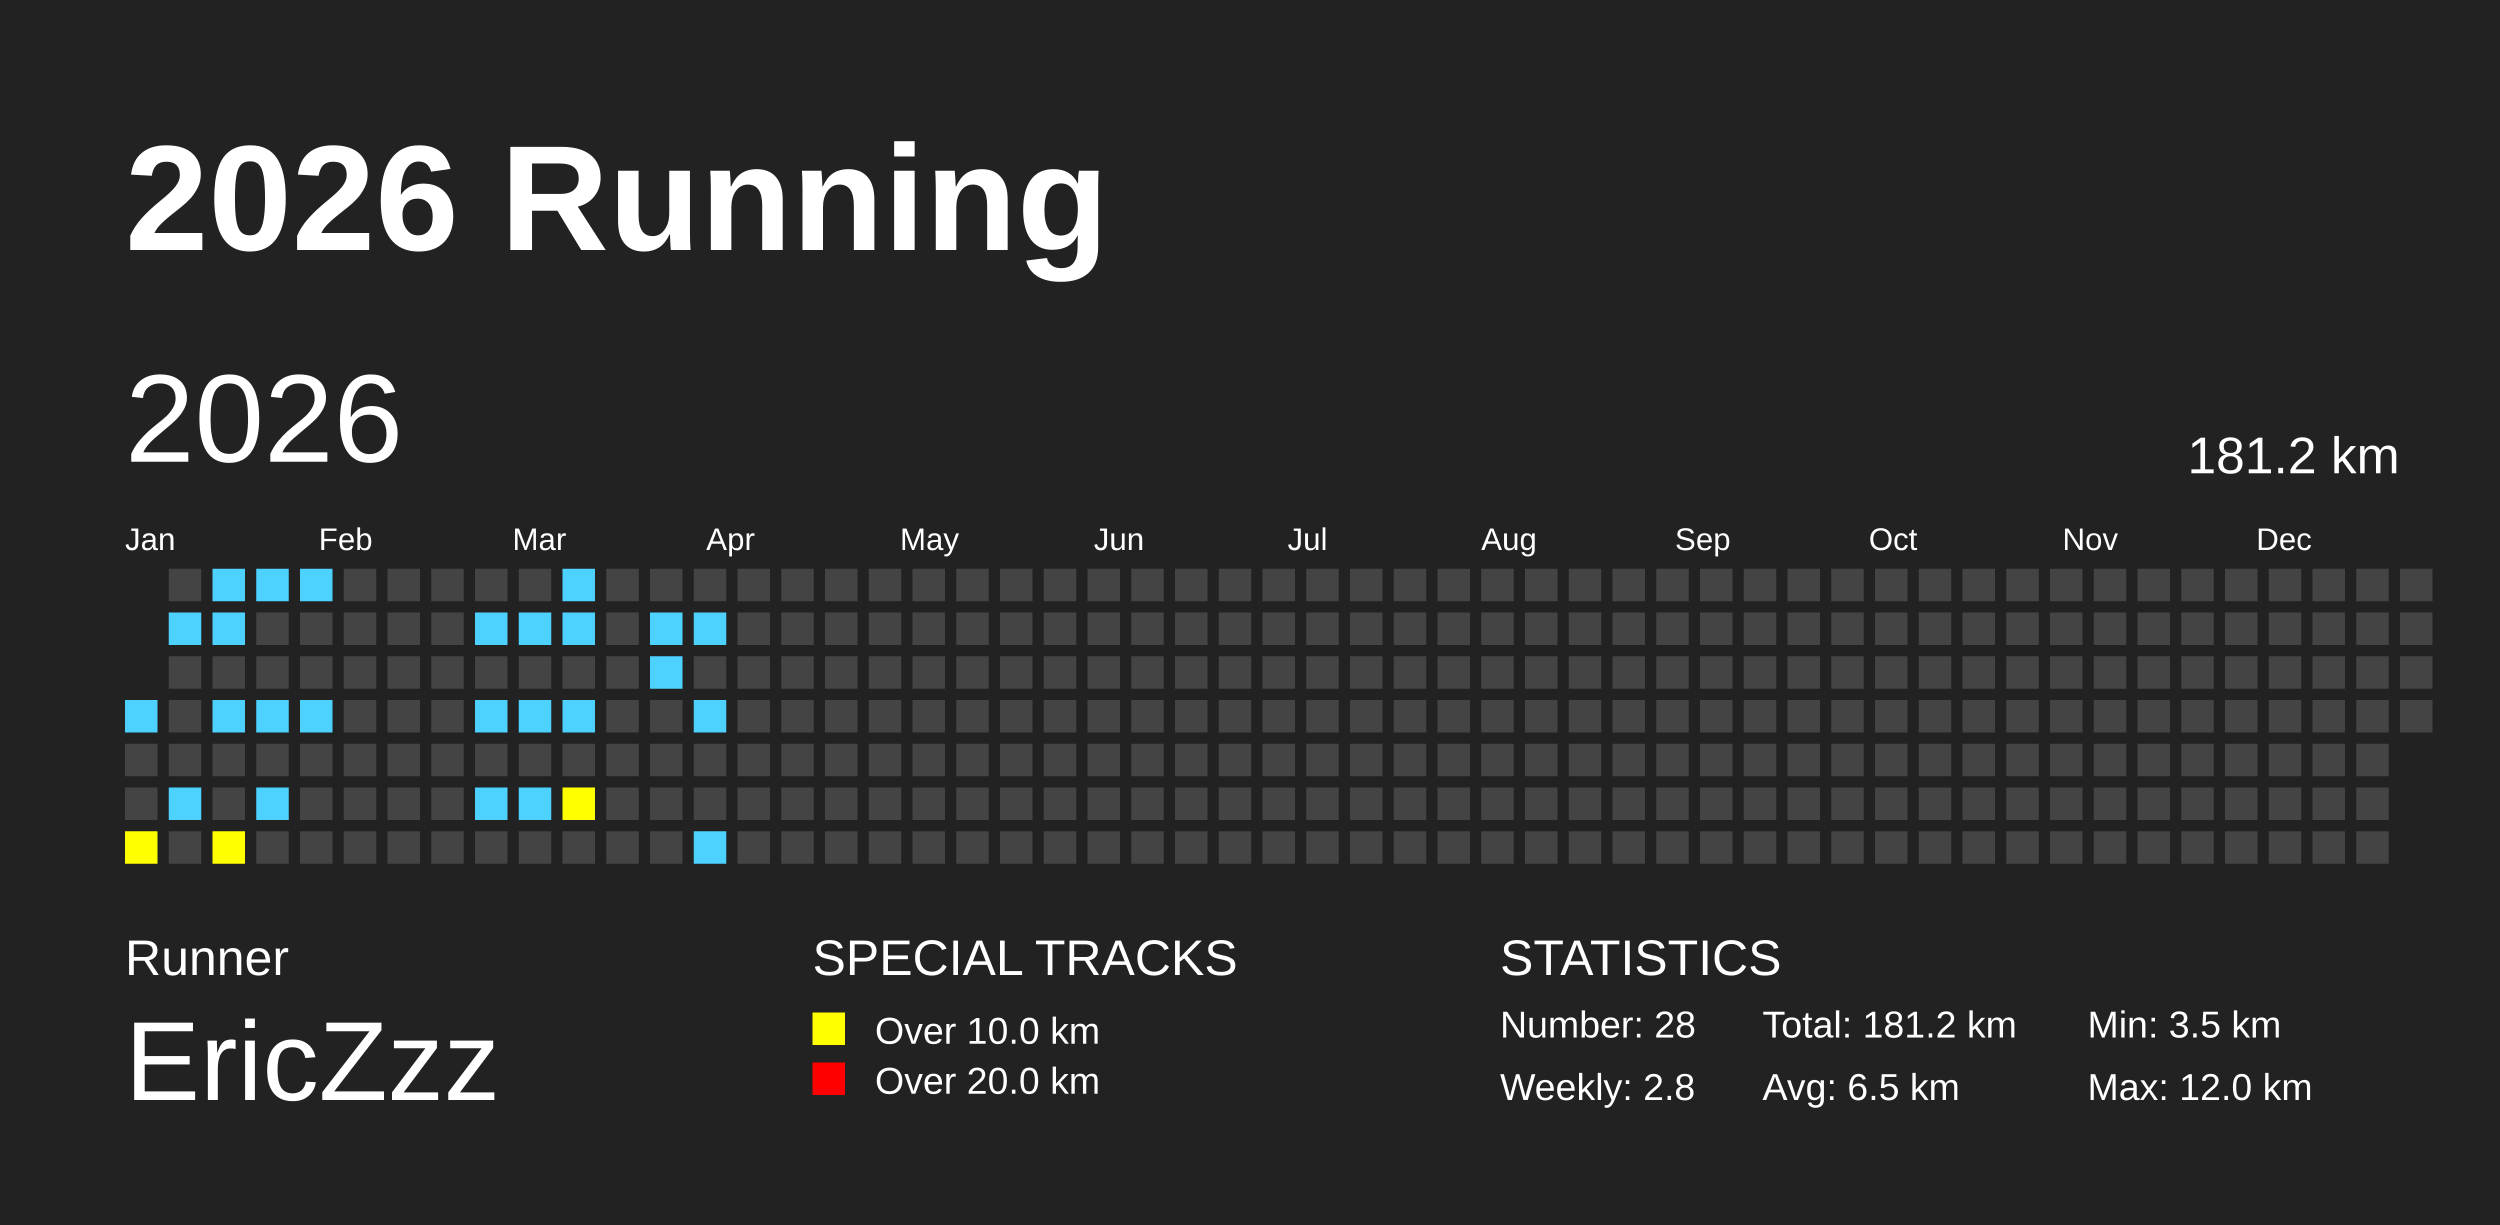
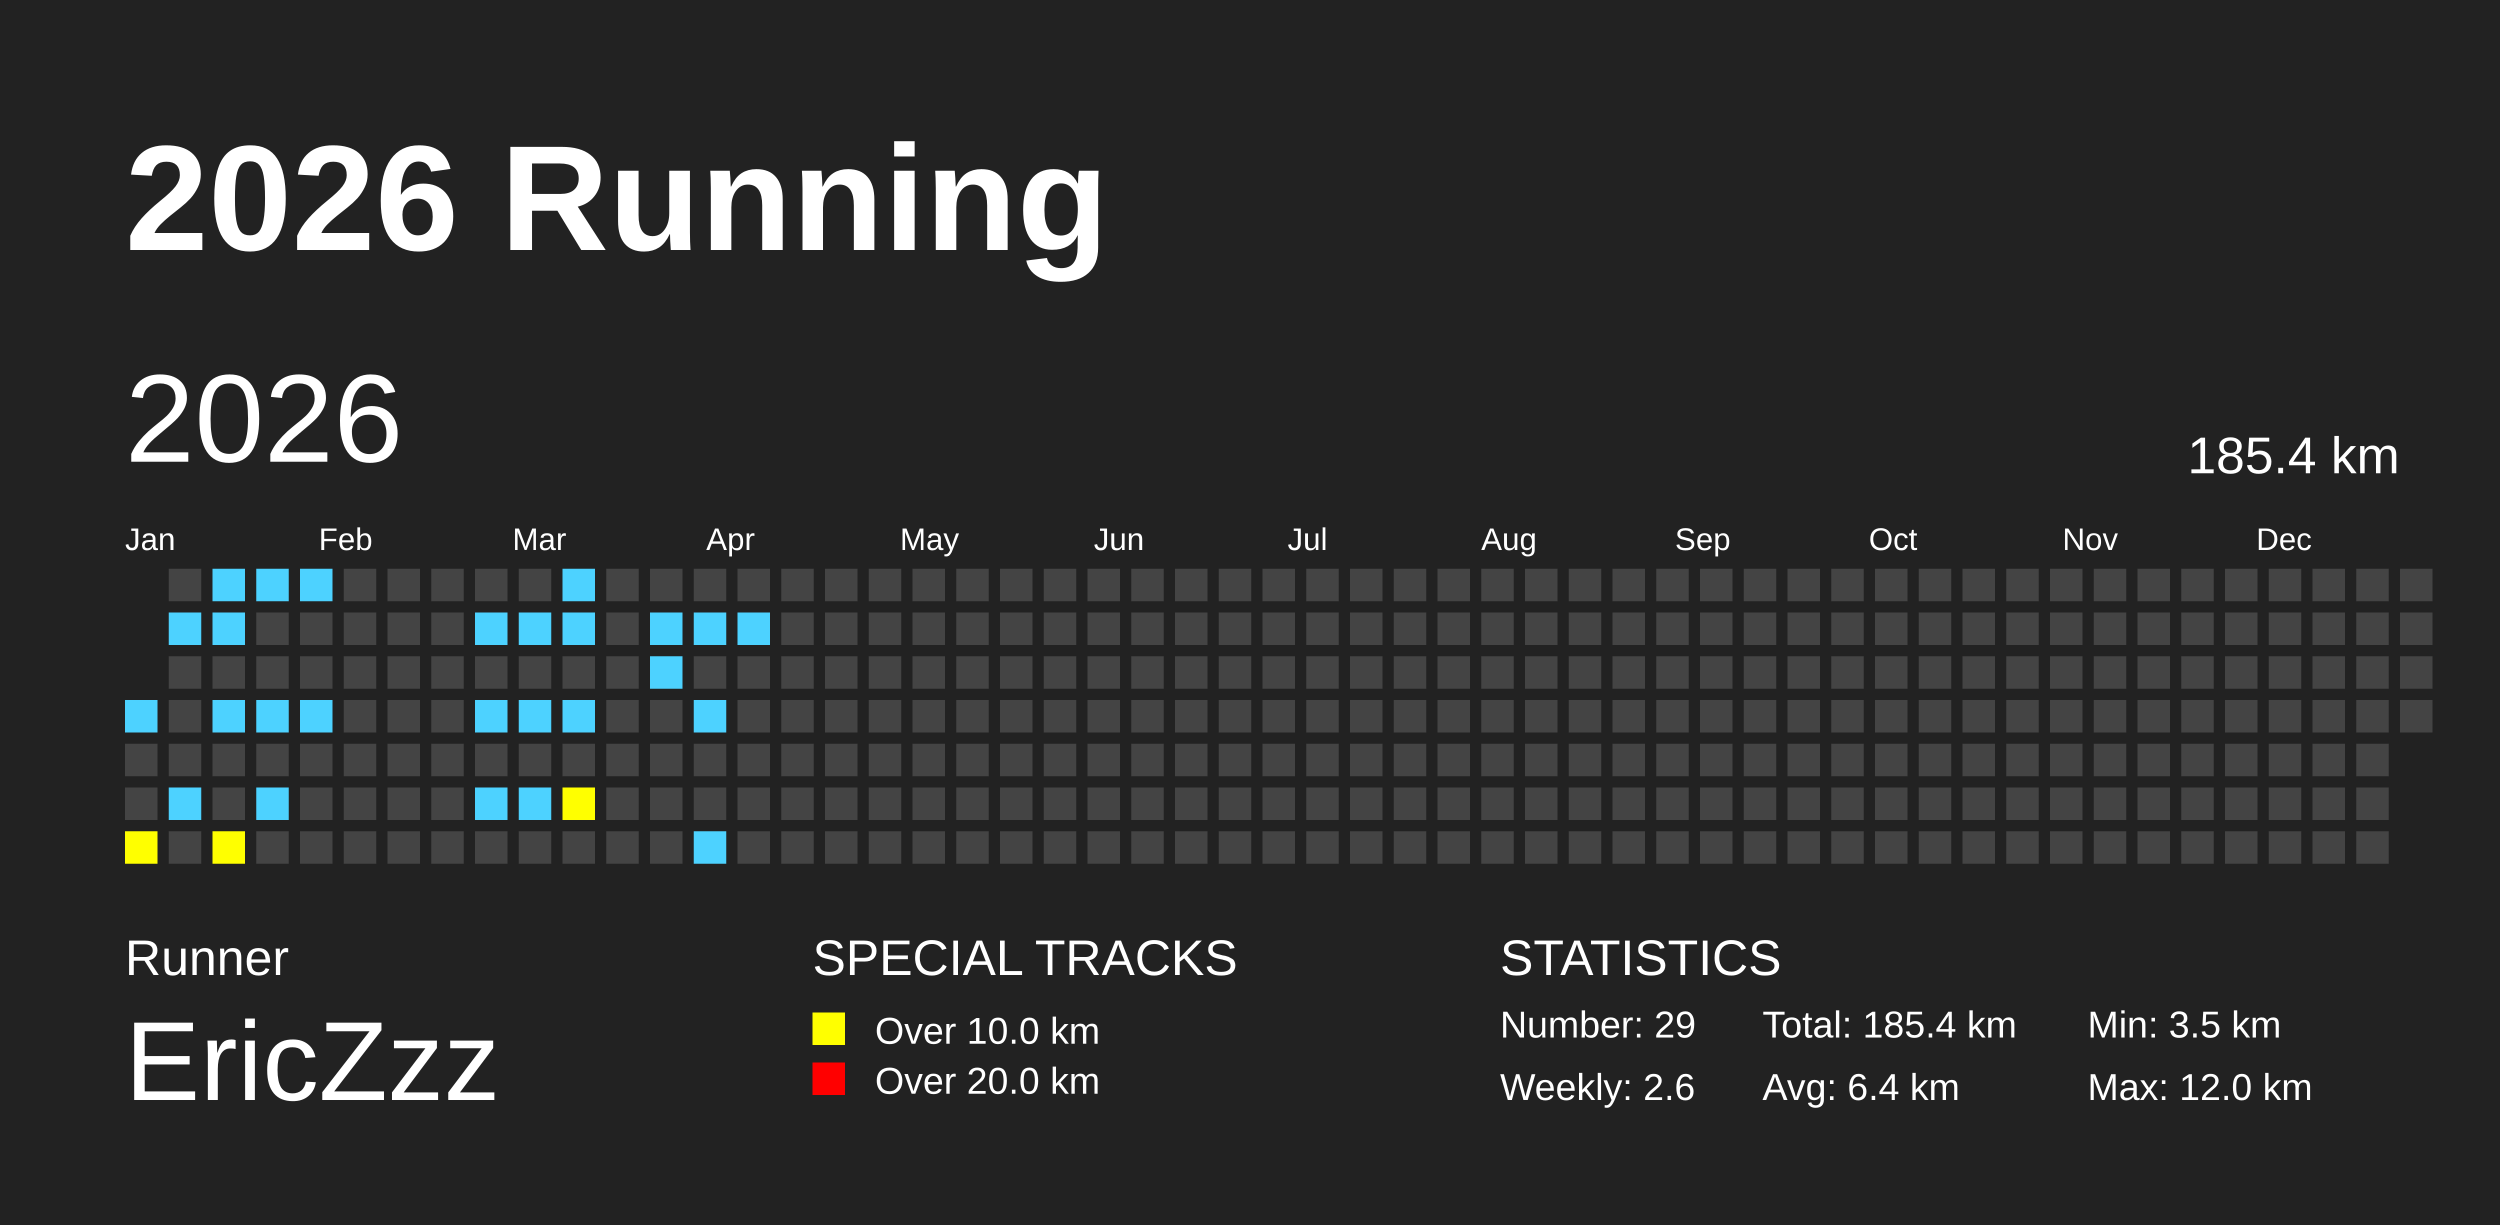
<svg xmlns="http://www.w3.org/2000/svg" baseProfile="full" height="98mm" version="1.1" viewBox="0,0,200,98" width="200mm">
  <defs />
  <rect fill="#222222" height="98" width="200" x="0" y="0" />
  <text fill="#FFFFFF" style="font-size:12px; font-family:Arial; font-weight:bold;" x="10" y="20">2026 Running</text>
  <text fill="#FFFFFF" style="font-size:4px; font-family:Arial" x="10" y="78">Runner</text>
  <text fill="#FFFFFF" style="font-size:9px; font-family:Arial" x="10" y="88">EricZzz</text>
  <text fill="#FFFFFF" style="font-size:4px; font-family:Arial" x="65" y="78">SPECIAL TRACKS</text>
  <rect fill="yellow" height="2.6" width="2.6" x="65" y="81" />
  <text fill="#FFFFFF" style="font-size:3px; font-family:Arial" x="70" y="83.5">Over 10.0 km</text>
  <rect fill="red" height="2.6" width="2.6" x="65" y="85" />
  <text fill="#FFFFFF" style="font-size:3px; font-family:Arial" x="70" y="87.5">Over 20.0 km</text>
  <text fill="#FFFFFF" style="font-size:4px; font-family:Arial" x="120" y="78">STATISTICS</text>
-   <text fill="#FFFFFF" style="font-size:3px; font-family:Arial" x="120" y="83">Number: 28</text>
-   <text fill="#FFFFFF" style="font-size:3px; font-family:Arial" x="120" y="88">Weekly: 2.8</text>
-   <text fill="#FFFFFF" style="font-size:3px; font-family:Arial" x="141" y="83">Total: 181.2 km</text>
-   <text fill="#FFFFFF" style="font-size:3px; font-family:Arial" x="141" y="88">Avg: 6.5 km</text>
+   <text fill="#FFFFFF" style="font-size:3px; font-family:Arial" x="120" y="83">Number: 29</text>
+   <text fill="#FFFFFF" style="font-size:3px; font-family:Arial" x="120" y="88">Weekly: 2.6</text>
+   <text fill="#FFFFFF" style="font-size:3px; font-family:Arial" x="141" y="83">Total: 185.4 km</text>
+   <text fill="#FFFFFF" style="font-size:3px; font-family:Arial" x="141" y="88">Avg: 6.4 km</text>
  <text fill="#FFFFFF" style="font-size:3px; font-family:Arial" x="167" y="83">Min: 3.5 km</text>
  <text fill="#FFFFFF" style="font-size:3px; font-family:Arial" x="167" y="88">Max: 12.0 km</text>
  <text dominant-baseline="hanging" fill="#FFFFFF" style="font-size:10.0px; font-family:Arial;" x="10" y="30">2026</text>
-   <text dominant-baseline="hanging" fill="#FFFFFF" style="font-size:4.125px; font-family:Arial;" x="175" y="35">181.2 km</text>
+   <text dominant-baseline="hanging" fill="#FFFFFF" style="font-size:4.125px; font-family:Arial;" x="175" y="35">185.4 km</text>
  <text fill="#FFFFFF" style="font-size:2.5px; font-family:Arial" x="10.0" y="44">Jan</text>
  <text fill="#FFFFFF" style="font-size:2.5px; font-family:Arial" x="25.5" y="44">Feb</text>
  <text fill="#FFFFFF" style="font-size:2.5px; font-family:Arial" x="41.0" y="44">Mar</text>
  <text fill="#FFFFFF" style="font-size:2.5px; font-family:Arial" x="56.5" y="44">Apr</text>
  <text fill="#FFFFFF" style="font-size:2.5px; font-family:Arial" x="72.0" y="44">May</text>
  <text fill="#FFFFFF" style="font-size:2.5px; font-family:Arial" x="87.5" y="44">Jun</text>
  <text fill="#FFFFFF" style="font-size:2.5px; font-family:Arial" x="103.0" y="44">Jul</text>
  <text fill="#FFFFFF" style="font-size:2.5px; font-family:Arial" x="118.5" y="44">Aug</text>
  <text fill="#FFFFFF" style="font-size:2.5px; font-family:Arial" x="134.0" y="44">Sep</text>
  <text fill="#FFFFFF" style="font-size:2.5px; font-family:Arial" x="149.5" y="44">Oct</text>
  <text fill="#FFFFFF" style="font-size:2.5px; font-family:Arial" x="165.0" y="44">Nov</text>
  <text fill="#FFFFFF" style="font-size:2.5px; font-family:Arial" x="180.5" y="44">Dec</text>
  <rect fill="#4DD2FF" height="2.6" width="2.6" x="10.0" y="56.0" />
  <rect fill="#444444" height="2.6" width="2.6" x="10.0" y="59.5" />
  <rect fill="#444444" height="2.6" width="2.6" x="10.0" y="63.0" />
  <rect fill="yellow" height="2.6" width="2.6" x="10.0" y="66.5" />
  <rect fill="#444444" height="2.6" width="2.6" x="13.5" y="45.5" />
  <rect fill="#4DD2FF" height="2.6" width="2.6" x="13.5" y="49.0" />
  <rect fill="#444444" height="2.6" width="2.6" x="13.5" y="52.5" />
  <rect fill="#444444" height="2.6" width="2.6" x="13.5" y="56.0" />
  <rect fill="#444444" height="2.6" width="2.6" x="13.5" y="59.5" />
  <rect fill="#4DD2FF" height="2.6" width="2.6" x="13.5" y="63.0" />
  <rect fill="#444444" height="2.6" width="2.6" x="13.5" y="66.5" />
  <rect fill="#4DD2FF" height="2.6" width="2.6" x="17.0" y="45.5" />
  <rect fill="#4DD2FF" height="2.6" width="2.6" x="17.0" y="49.0" />
  <rect fill="#444444" height="2.6" width="2.6" x="17.0" y="52.5" />
  <rect fill="#4DD2FF" height="2.6" width="2.6" x="17.0" y="56.0" />
  <rect fill="#444444" height="2.6" width="2.6" x="17.0" y="59.5" />
  <rect fill="#444444" height="2.6" width="2.6" x="17.0" y="63.0" />
  <rect fill="yellow" height="2.6" width="2.6" x="17.0" y="66.5" />
  <rect fill="#4DD2FF" height="2.6" width="2.6" x="20.5" y="45.5" />
  <rect fill="#444444" height="2.6" width="2.6" x="20.5" y="49.0" />
  <rect fill="#444444" height="2.6" width="2.6" x="20.5" y="52.5" />
  <rect fill="#4DD2FF" height="2.6" width="2.6" x="20.5" y="56.0" />
  <rect fill="#444444" height="2.6" width="2.6" x="20.5" y="59.5" />
  <rect fill="#4DD2FF" height="2.6" width="2.6" x="20.5" y="63.0" />
  <rect fill="#444444" height="2.6" width="2.6" x="20.5" y="66.5" />
  <rect fill="#4DD2FF" height="2.6" width="2.6" x="24.0" y="45.5" />
  <rect fill="#444444" height="2.6" width="2.6" x="24.0" y="49.0" />
  <rect fill="#444444" height="2.6" width="2.6" x="24.0" y="52.5" />
  <rect fill="#4DD2FF" height="2.6" width="2.6" x="24.0" y="56.0" />
  <rect fill="#444444" height="2.6" width="2.6" x="24.0" y="59.5" />
  <rect fill="#444444" height="2.6" width="2.6" x="24.0" y="63.0" />
  <rect fill="#444444" height="2.6" width="2.6" x="24.0" y="66.5" />
  <rect fill="#444444" height="2.6" width="2.6" x="27.5" y="45.5" />
  <rect fill="#444444" height="2.6" width="2.6" x="27.5" y="49.0" />
  <rect fill="#444444" height="2.6" width="2.6" x="27.5" y="52.5" />
  <rect fill="#444444" height="2.6" width="2.6" x="27.5" y="56.0" />
  <rect fill="#444444" height="2.6" width="2.6" x="27.5" y="59.5" />
  <rect fill="#444444" height="2.6" width="2.6" x="27.5" y="63.0" />
  <rect fill="#444444" height="2.6" width="2.6" x="27.5" y="66.5" />
  <rect fill="#444444" height="2.6" width="2.6" x="31.0" y="45.5" />
  <rect fill="#444444" height="2.6" width="2.6" x="31.0" y="49.0" />
  <rect fill="#444444" height="2.6" width="2.6" x="31.0" y="52.5" />
  <rect fill="#444444" height="2.6" width="2.6" x="31.0" y="56.0" />
  <rect fill="#444444" height="2.6" width="2.6" x="31.0" y="59.5" />
  <rect fill="#444444" height="2.6" width="2.6" x="31.0" y="63.0" />
  <rect fill="#444444" height="2.6" width="2.6" x="31.0" y="66.5" />
  <rect fill="#444444" height="2.6" width="2.6" x="34.5" y="45.5" />
  <rect fill="#444444" height="2.6" width="2.6" x="34.5" y="49.0" />
  <rect fill="#444444" height="2.6" width="2.6" x="34.5" y="52.5" />
  <rect fill="#444444" height="2.6" width="2.6" x="34.5" y="56.0" />
  <rect fill="#444444" height="2.6" width="2.6" x="34.5" y="59.5" />
  <rect fill="#444444" height="2.6" width="2.6" x="34.5" y="63.0" />
  <rect fill="#444444" height="2.6" width="2.6" x="34.5" y="66.5" />
  <rect fill="#444444" height="2.6" width="2.6" x="38.0" y="45.5" />
  <rect fill="#4DD2FF" height="2.6" width="2.6" x="38.0" y="49.0" />
  <rect fill="#444444" height="2.6" width="2.6" x="38.0" y="52.5" />
  <rect fill="#4DD2FF" height="2.6" width="2.6" x="38.0" y="56.0" />
  <rect fill="#444444" height="2.6" width="2.6" x="38.0" y="59.5" />
  <rect fill="#4DD2FF" height="2.6" width="2.6" x="38.0" y="63.0" />
  <rect fill="#444444" height="2.6" width="2.6" x="38.0" y="66.5" />
  <rect fill="#444444" height="2.6" width="2.6" x="41.5" y="45.5" />
  <rect fill="#4DD2FF" height="2.6" width="2.6" x="41.5" y="49.0" />
  <rect fill="#444444" height="2.6" width="2.6" x="41.5" y="52.5" />
  <rect fill="#4DD2FF" height="2.6" width="2.6" x="41.5" y="56.0" />
  <rect fill="#444444" height="2.6" width="2.6" x="41.5" y="59.5" />
  <rect fill="#4DD2FF" height="2.6" width="2.6" x="41.5" y="63.0" />
  <rect fill="#444444" height="2.6" width="2.6" x="41.5" y="66.5" />
  <rect fill="#4DD2FF" height="2.6" width="2.6" x="45.0" y="45.5" />
  <rect fill="#4DD2FF" height="2.6" width="2.6" x="45.0" y="49.0" />
  <rect fill="#444444" height="2.6" width="2.6" x="45.0" y="52.5" />
  <rect fill="#4DD2FF" height="2.6" width="2.6" x="45.0" y="56.0" />
  <rect fill="#444444" height="2.6" width="2.6" x="45.0" y="59.5" />
  <rect fill="yellow" height="2.6" width="2.6" x="45.0" y="63.0" />
  <rect fill="#444444" height="2.6" width="2.6" x="45.0" y="66.5" />
  <rect fill="#444444" height="2.6" width="2.6" x="48.5" y="45.5" />
  <rect fill="#444444" height="2.6" width="2.6" x="48.5" y="49.0" />
  <rect fill="#444444" height="2.6" width="2.6" x="48.5" y="52.5" />
  <rect fill="#444444" height="2.6" width="2.6" x="48.5" y="56.0" />
  <rect fill="#444444" height="2.6" width="2.6" x="48.5" y="59.5" />
  <rect fill="#444444" height="2.6" width="2.6" x="48.5" y="63.0" />
  <rect fill="#444444" height="2.6" width="2.6" x="48.5" y="66.5" />
  <rect fill="#444444" height="2.6" width="2.6" x="52.0" y="45.5" />
  <rect fill="#4DD2FF" height="2.6" width="2.6" x="52.0" y="49.0" />
  <rect fill="#4DD2FF" height="2.6" width="2.6" x="52.0" y="52.5" />
  <rect fill="#444444" height="2.6" width="2.6" x="52.0" y="56.0" />
  <rect fill="#444444" height="2.6" width="2.6" x="52.0" y="59.5" />
  <rect fill="#444444" height="2.6" width="2.6" x="52.0" y="63.0" />
  <rect fill="#444444" height="2.6" width="2.6" x="52.0" y="66.5" />
  <rect fill="#444444" height="2.6" width="2.6" x="55.5" y="45.5" />
  <rect fill="#4DD2FF" height="2.6" width="2.6" x="55.5" y="49.0" />
  <rect fill="#444444" height="2.6" width="2.6" x="55.5" y="52.5" />
  <rect fill="#4DD2FF" height="2.6" width="2.6" x="55.5" y="56.0" />
  <rect fill="#444444" height="2.6" width="2.6" x="55.5" y="59.5" />
  <rect fill="#444444" height="2.6" width="2.6" x="55.5" y="63.0" />
  <rect fill="#4DD2FF" height="2.6" width="2.6" x="55.5" y="66.5" />
  <rect fill="#444444" height="2.6" width="2.6" x="59.0" y="45.5" />
-   <rect fill="#444444" height="2.6" width="2.6" x="59.0" y="49.0" />
+   <rect fill="#4DD2FF" height="2.6" width="2.6" x="59.0" y="49.0" />
  <rect fill="#444444" height="2.6" width="2.6" x="59.0" y="52.5" />
  <rect fill="#444444" height="2.6" width="2.6" x="59.0" y="56.0" />
  <rect fill="#444444" height="2.6" width="2.6" x="59.0" y="59.5" />
  <rect fill="#444444" height="2.6" width="2.6" x="59.0" y="63.0" />
  <rect fill="#444444" height="2.6" width="2.6" x="59.0" y="66.5" />
  <rect fill="#444444" height="2.6" width="2.6" x="62.5" y="45.5" />
  <rect fill="#444444" height="2.6" width="2.6" x="62.5" y="49.0" />
  <rect fill="#444444" height="2.6" width="2.6" x="62.5" y="52.5" />
  <rect fill="#444444" height="2.6" width="2.6" x="62.5" y="56.0" />
  <rect fill="#444444" height="2.6" width="2.6" x="62.5" y="59.5" />
  <rect fill="#444444" height="2.6" width="2.6" x="62.5" y="63.0" />
  <rect fill="#444444" height="2.6" width="2.6" x="62.5" y="66.5" />
  <rect fill="#444444" height="2.6" width="2.6" x="66.0" y="45.5" />
  <rect fill="#444444" height="2.6" width="2.6" x="66.0" y="49.0" />
  <rect fill="#444444" height="2.6" width="2.6" x="66.0" y="52.5" />
  <rect fill="#444444" height="2.6" width="2.6" x="66.0" y="56.0" />
  <rect fill="#444444" height="2.6" width="2.6" x="66.0" y="59.5" />
  <rect fill="#444444" height="2.6" width="2.6" x="66.0" y="63.0" />
  <rect fill="#444444" height="2.6" width="2.6" x="66.0" y="66.5" />
  <rect fill="#444444" height="2.6" width="2.6" x="69.5" y="45.5" />
  <rect fill="#444444" height="2.6" width="2.6" x="69.5" y="49.0" />
  <rect fill="#444444" height="2.6" width="2.6" x="69.5" y="52.5" />
  <rect fill="#444444" height="2.6" width="2.6" x="69.5" y="56.0" />
  <rect fill="#444444" height="2.6" width="2.6" x="69.5" y="59.5" />
  <rect fill="#444444" height="2.6" width="2.6" x="69.5" y="63.0" />
  <rect fill="#444444" height="2.6" width="2.6" x="69.5" y="66.5" />
  <rect fill="#444444" height="2.6" width="2.6" x="73.0" y="45.5" />
  <rect fill="#444444" height="2.6" width="2.6" x="73.0" y="49.0" />
  <rect fill="#444444" height="2.6" width="2.6" x="73.0" y="52.5" />
  <rect fill="#444444" height="2.6" width="2.6" x="73.0" y="56.0" />
  <rect fill="#444444" height="2.6" width="2.6" x="73.0" y="59.5" />
  <rect fill="#444444" height="2.6" width="2.6" x="73.0" y="63.0" />
  <rect fill="#444444" height="2.6" width="2.6" x="73.0" y="66.5" />
  <rect fill="#444444" height="2.6" width="2.6" x="76.5" y="45.5" />
  <rect fill="#444444" height="2.6" width="2.6" x="76.5" y="49.0" />
  <rect fill="#444444" height="2.6" width="2.6" x="76.5" y="52.5" />
  <rect fill="#444444" height="2.6" width="2.6" x="76.5" y="56.0" />
  <rect fill="#444444" height="2.6" width="2.6" x="76.5" y="59.5" />
  <rect fill="#444444" height="2.6" width="2.6" x="76.5" y="63.0" />
  <rect fill="#444444" height="2.6" width="2.6" x="76.5" y="66.5" />
  <rect fill="#444444" height="2.6" width="2.6" x="80.0" y="45.5" />
  <rect fill="#444444" height="2.6" width="2.6" x="80.0" y="49.0" />
  <rect fill="#444444" height="2.6" width="2.6" x="80.0" y="52.5" />
  <rect fill="#444444" height="2.6" width="2.6" x="80.0" y="56.0" />
  <rect fill="#444444" height="2.6" width="2.6" x="80.0" y="59.5" />
  <rect fill="#444444" height="2.6" width="2.6" x="80.0" y="63.0" />
  <rect fill="#444444" height="2.6" width="2.6" x="80.0" y="66.5" />
  <rect fill="#444444" height="2.6" width="2.6" x="83.5" y="45.5" />
  <rect fill="#444444" height="2.6" width="2.6" x="83.5" y="49.0" />
  <rect fill="#444444" height="2.6" width="2.6" x="83.5" y="52.5" />
  <rect fill="#444444" height="2.6" width="2.6" x="83.5" y="56.0" />
  <rect fill="#444444" height="2.6" width="2.6" x="83.5" y="59.5" />
  <rect fill="#444444" height="2.6" width="2.6" x="83.5" y="63.0" />
  <rect fill="#444444" height="2.6" width="2.6" x="83.5" y="66.5" />
  <rect fill="#444444" height="2.6" width="2.6" x="87.0" y="45.5" />
  <rect fill="#444444" height="2.6" width="2.6" x="87.0" y="49.0" />
  <rect fill="#444444" height="2.6" width="2.6" x="87.0" y="52.5" />
  <rect fill="#444444" height="2.6" width="2.6" x="87.0" y="56.0" />
  <rect fill="#444444" height="2.6" width="2.6" x="87.0" y="59.5" />
  <rect fill="#444444" height="2.6" width="2.6" x="87.0" y="63.0" />
  <rect fill="#444444" height="2.6" width="2.6" x="87.0" y="66.5" />
  <rect fill="#444444" height="2.6" width="2.6" x="90.5" y="45.5" />
  <rect fill="#444444" height="2.6" width="2.6" x="90.5" y="49.0" />
  <rect fill="#444444" height="2.6" width="2.6" x="90.5" y="52.5" />
  <rect fill="#444444" height="2.6" width="2.6" x="90.5" y="56.0" />
  <rect fill="#444444" height="2.6" width="2.6" x="90.5" y="59.5" />
  <rect fill="#444444" height="2.6" width="2.6" x="90.5" y="63.0" />
  <rect fill="#444444" height="2.6" width="2.6" x="90.5" y="66.5" />
  <rect fill="#444444" height="2.6" width="2.6" x="94.0" y="45.5" />
  <rect fill="#444444" height="2.6" width="2.6" x="94.0" y="49.0" />
  <rect fill="#444444" height="2.6" width="2.6" x="94.0" y="52.5" />
  <rect fill="#444444" height="2.6" width="2.6" x="94.0" y="56.0" />
  <rect fill="#444444" height="2.6" width="2.6" x="94.0" y="59.5" />
  <rect fill="#444444" height="2.6" width="2.6" x="94.0" y="63.0" />
  <rect fill="#444444" height="2.6" width="2.6" x="94.0" y="66.5" />
  <rect fill="#444444" height="2.6" width="2.6" x="97.5" y="45.5" />
  <rect fill="#444444" height="2.6" width="2.6" x="97.5" y="49.0" />
  <rect fill="#444444" height="2.6" width="2.6" x="97.5" y="52.5" />
  <rect fill="#444444" height="2.6" width="2.6" x="97.5" y="56.0" />
  <rect fill="#444444" height="2.6" width="2.6" x="97.5" y="59.5" />
  <rect fill="#444444" height="2.6" width="2.6" x="97.5" y="63.0" />
  <rect fill="#444444" height="2.6" width="2.6" x="97.5" y="66.5" />
  <rect fill="#444444" height="2.6" width="2.6" x="101.0" y="45.5" />
  <rect fill="#444444" height="2.6" width="2.6" x="101.0" y="49.0" />
  <rect fill="#444444" height="2.6" width="2.6" x="101.0" y="52.5" />
  <rect fill="#444444" height="2.6" width="2.6" x="101.0" y="56.0" />
  <rect fill="#444444" height="2.6" width="2.6" x="101.0" y="59.5" />
  <rect fill="#444444" height="2.6" width="2.6" x="101.0" y="63.0" />
  <rect fill="#444444" height="2.6" width="2.6" x="101.0" y="66.5" />
  <rect fill="#444444" height="2.6" width="2.6" x="104.5" y="45.5" />
  <rect fill="#444444" height="2.6" width="2.6" x="104.5" y="49.0" />
  <rect fill="#444444" height="2.6" width="2.6" x="104.5" y="52.5" />
  <rect fill="#444444" height="2.6" width="2.6" x="104.5" y="56.0" />
  <rect fill="#444444" height="2.6" width="2.6" x="104.5" y="59.5" />
  <rect fill="#444444" height="2.6" width="2.6" x="104.5" y="63.0" />
  <rect fill="#444444" height="2.6" width="2.6" x="104.5" y="66.5" />
  <rect fill="#444444" height="2.6" width="2.6" x="108.0" y="45.5" />
  <rect fill="#444444" height="2.6" width="2.6" x="108.0" y="49.0" />
  <rect fill="#444444" height="2.6" width="2.6" x="108.0" y="52.5" />
  <rect fill="#444444" height="2.6" width="2.6" x="108.0" y="56.0" />
  <rect fill="#444444" height="2.6" width="2.6" x="108.0" y="59.5" />
  <rect fill="#444444" height="2.6" width="2.6" x="108.0" y="63.0" />
  <rect fill="#444444" height="2.6" width="2.6" x="108.0" y="66.5" />
  <rect fill="#444444" height="2.6" width="2.6" x="111.5" y="45.5" />
  <rect fill="#444444" height="2.6" width="2.6" x="111.5" y="49.0" />
  <rect fill="#444444" height="2.6" width="2.6" x="111.5" y="52.5" />
  <rect fill="#444444" height="2.6" width="2.6" x="111.5" y="56.0" />
  <rect fill="#444444" height="2.6" width="2.6" x="111.5" y="59.5" />
  <rect fill="#444444" height="2.6" width="2.6" x="111.5" y="63.0" />
  <rect fill="#444444" height="2.6" width="2.6" x="111.5" y="66.5" />
  <rect fill="#444444" height="2.6" width="2.6" x="115.0" y="45.5" />
  <rect fill="#444444" height="2.6" width="2.6" x="115.0" y="49.0" />
  <rect fill="#444444" height="2.6" width="2.6" x="115.0" y="52.5" />
  <rect fill="#444444" height="2.6" width="2.6" x="115.0" y="56.0" />
  <rect fill="#444444" height="2.6" width="2.6" x="115.0" y="59.5" />
  <rect fill="#444444" height="2.6" width="2.6" x="115.0" y="63.0" />
  <rect fill="#444444" height="2.6" width="2.6" x="115.0" y="66.5" />
  <rect fill="#444444" height="2.6" width="2.6" x="118.5" y="45.5" />
  <rect fill="#444444" height="2.6" width="2.6" x="118.5" y="49.0" />
  <rect fill="#444444" height="2.6" width="2.6" x="118.5" y="52.5" />
  <rect fill="#444444" height="2.6" width="2.6" x="118.5" y="56.0" />
  <rect fill="#444444" height="2.6" width="2.6" x="118.5" y="59.5" />
  <rect fill="#444444" height="2.6" width="2.6" x="118.5" y="63.0" />
  <rect fill="#444444" height="2.6" width="2.6" x="118.5" y="66.5" />
  <rect fill="#444444" height="2.6" width="2.6" x="122.0" y="45.5" />
  <rect fill="#444444" height="2.6" width="2.6" x="122.0" y="49.0" />
  <rect fill="#444444" height="2.6" width="2.6" x="122.0" y="52.5" />
  <rect fill="#444444" height="2.6" width="2.6" x="122.0" y="56.0" />
  <rect fill="#444444" height="2.6" width="2.6" x="122.0" y="59.5" />
  <rect fill="#444444" height="2.6" width="2.6" x="122.0" y="63.0" />
  <rect fill="#444444" height="2.6" width="2.6" x="122.0" y="66.5" />
  <rect fill="#444444" height="2.6" width="2.6" x="125.5" y="45.5" />
  <rect fill="#444444" height="2.6" width="2.6" x="125.5" y="49.0" />
  <rect fill="#444444" height="2.6" width="2.6" x="125.5" y="52.5" />
  <rect fill="#444444" height="2.6" width="2.6" x="125.5" y="56.0" />
  <rect fill="#444444" height="2.6" width="2.6" x="125.5" y="59.5" />
  <rect fill="#444444" height="2.6" width="2.6" x="125.5" y="63.0" />
  <rect fill="#444444" height="2.6" width="2.6" x="125.5" y="66.5" />
  <rect fill="#444444" height="2.6" width="2.6" x="129.0" y="45.5" />
  <rect fill="#444444" height="2.6" width="2.6" x="129.0" y="49.0" />
  <rect fill="#444444" height="2.6" width="2.6" x="129.0" y="52.5" />
  <rect fill="#444444" height="2.6" width="2.6" x="129.0" y="56.0" />
  <rect fill="#444444" height="2.6" width="2.6" x="129.0" y="59.5" />
  <rect fill="#444444" height="2.6" width="2.6" x="129.0" y="63.0" />
  <rect fill="#444444" height="2.6" width="2.6" x="129.0" y="66.5" />
  <rect fill="#444444" height="2.6" width="2.6" x="132.5" y="45.5" />
  <rect fill="#444444" height="2.6" width="2.6" x="132.5" y="49.0" />
  <rect fill="#444444" height="2.6" width="2.6" x="132.5" y="52.5" />
  <rect fill="#444444" height="2.6" width="2.6" x="132.5" y="56.0" />
  <rect fill="#444444" height="2.6" width="2.6" x="132.5" y="59.5" />
  <rect fill="#444444" height="2.6" width="2.6" x="132.5" y="63.0" />
  <rect fill="#444444" height="2.6" width="2.6" x="132.5" y="66.5" />
  <rect fill="#444444" height="2.6" width="2.6" x="136.0" y="45.5" />
  <rect fill="#444444" height="2.6" width="2.6" x="136.0" y="49.0" />
  <rect fill="#444444" height="2.6" width="2.6" x="136.0" y="52.5" />
  <rect fill="#444444" height="2.6" width="2.6" x="136.0" y="56.0" />
  <rect fill="#444444" height="2.6" width="2.6" x="136.0" y="59.5" />
  <rect fill="#444444" height="2.6" width="2.6" x="136.0" y="63.0" />
  <rect fill="#444444" height="2.6" width="2.6" x="136.0" y="66.5" />
  <rect fill="#444444" height="2.6" width="2.6" x="139.5" y="45.5" />
  <rect fill="#444444" height="2.6" width="2.6" x="139.5" y="49.0" />
  <rect fill="#444444" height="2.6" width="2.6" x="139.5" y="52.5" />
  <rect fill="#444444" height="2.6" width="2.6" x="139.5" y="56.0" />
  <rect fill="#444444" height="2.6" width="2.6" x="139.5" y="59.5" />
  <rect fill="#444444" height="2.6" width="2.6" x="139.5" y="63.0" />
  <rect fill="#444444" height="2.6" width="2.6" x="139.5" y="66.5" />
  <rect fill="#444444" height="2.6" width="2.6" x="143.0" y="45.5" />
  <rect fill="#444444" height="2.6" width="2.6" x="143.0" y="49.0" />
  <rect fill="#444444" height="2.6" width="2.6" x="143.0" y="52.5" />
  <rect fill="#444444" height="2.6" width="2.6" x="143.0" y="56.0" />
  <rect fill="#444444" height="2.6" width="2.6" x="143.0" y="59.5" />
  <rect fill="#444444" height="2.6" width="2.6" x="143.0" y="63.0" />
  <rect fill="#444444" height="2.6" width="2.6" x="143.0" y="66.5" />
  <rect fill="#444444" height="2.6" width="2.6" x="146.5" y="45.5" />
  <rect fill="#444444" height="2.6" width="2.6" x="146.5" y="49.0" />
  <rect fill="#444444" height="2.6" width="2.6" x="146.5" y="52.5" />
  <rect fill="#444444" height="2.6" width="2.6" x="146.5" y="56.0" />
  <rect fill="#444444" height="2.6" width="2.6" x="146.5" y="59.5" />
  <rect fill="#444444" height="2.6" width="2.6" x="146.5" y="63.0" />
  <rect fill="#444444" height="2.6" width="2.6" x="146.5" y="66.5" />
  <rect fill="#444444" height="2.6" width="2.6" x="150.0" y="45.5" />
  <rect fill="#444444" height="2.6" width="2.6" x="150.0" y="49.0" />
  <rect fill="#444444" height="2.6" width="2.6" x="150.0" y="52.5" />
  <rect fill="#444444" height="2.6" width="2.6" x="150.0" y="56.0" />
  <rect fill="#444444" height="2.6" width="2.6" x="150.0" y="59.5" />
  <rect fill="#444444" height="2.6" width="2.6" x="150.0" y="63.0" />
  <rect fill="#444444" height="2.6" width="2.6" x="150.0" y="66.5" />
  <rect fill="#444444" height="2.6" width="2.6" x="153.5" y="45.5" />
  <rect fill="#444444" height="2.6" width="2.6" x="153.5" y="49.0" />
  <rect fill="#444444" height="2.6" width="2.6" x="153.5" y="52.5" />
  <rect fill="#444444" height="2.6" width="2.6" x="153.5" y="56.0" />
  <rect fill="#444444" height="2.6" width="2.6" x="153.5" y="59.5" />
  <rect fill="#444444" height="2.6" width="2.6" x="153.5" y="63.0" />
  <rect fill="#444444" height="2.6" width="2.6" x="153.5" y="66.5" />
  <rect fill="#444444" height="2.6" width="2.6" x="157.0" y="45.5" />
  <rect fill="#444444" height="2.6" width="2.6" x="157.0" y="49.0" />
  <rect fill="#444444" height="2.6" width="2.6" x="157.0" y="52.5" />
  <rect fill="#444444" height="2.6" width="2.6" x="157.0" y="56.0" />
  <rect fill="#444444" height="2.6" width="2.6" x="157.0" y="59.5" />
  <rect fill="#444444" height="2.6" width="2.6" x="157.0" y="63.0" />
  <rect fill="#444444" height="2.6" width="2.6" x="157.0" y="66.5" />
  <rect fill="#444444" height="2.6" width="2.6" x="160.5" y="45.5" />
  <rect fill="#444444" height="2.6" width="2.6" x="160.5" y="49.0" />
  <rect fill="#444444" height="2.6" width="2.6" x="160.5" y="52.5" />
  <rect fill="#444444" height="2.6" width="2.6" x="160.5" y="56.0" />
  <rect fill="#444444" height="2.6" width="2.6" x="160.5" y="59.5" />
  <rect fill="#444444" height="2.6" width="2.6" x="160.5" y="63.0" />
  <rect fill="#444444" height="2.6" width="2.6" x="160.5" y="66.5" />
  <rect fill="#444444" height="2.6" width="2.6" x="164.0" y="45.5" />
  <rect fill="#444444" height="2.6" width="2.6" x="164.0" y="49.0" />
  <rect fill="#444444" height="2.6" width="2.6" x="164.0" y="52.5" />
  <rect fill="#444444" height="2.6" width="2.6" x="164.0" y="56.0" />
  <rect fill="#444444" height="2.6" width="2.6" x="164.0" y="59.5" />
  <rect fill="#444444" height="2.6" width="2.6" x="164.0" y="63.0" />
  <rect fill="#444444" height="2.6" width="2.6" x="164.0" y="66.5" />
  <rect fill="#444444" height="2.6" width="2.6" x="167.5" y="45.5" />
  <rect fill="#444444" height="2.6" width="2.6" x="167.5" y="49.0" />
  <rect fill="#444444" height="2.6" width="2.6" x="167.5" y="52.5" />
  <rect fill="#444444" height="2.6" width="2.6" x="167.5" y="56.0" />
  <rect fill="#444444" height="2.6" width="2.6" x="167.5" y="59.5" />
  <rect fill="#444444" height="2.6" width="2.6" x="167.5" y="63.0" />
  <rect fill="#444444" height="2.6" width="2.6" x="167.5" y="66.5" />
  <rect fill="#444444" height="2.6" width="2.6" x="171.0" y="45.5" />
  <rect fill="#444444" height="2.6" width="2.6" x="171.0" y="49.0" />
  <rect fill="#444444" height="2.6" width="2.6" x="171.0" y="52.5" />
  <rect fill="#444444" height="2.6" width="2.6" x="171.0" y="56.0" />
  <rect fill="#444444" height="2.6" width="2.6" x="171.0" y="59.5" />
  <rect fill="#444444" height="2.6" width="2.6" x="171.0" y="63.0" />
  <rect fill="#444444" height="2.6" width="2.6" x="171.0" y="66.5" />
  <rect fill="#444444" height="2.6" width="2.6" x="174.5" y="45.5" />
  <rect fill="#444444" height="2.6" width="2.6" x="174.5" y="49.0" />
  <rect fill="#444444" height="2.6" width="2.6" x="174.5" y="52.5" />
  <rect fill="#444444" height="2.6" width="2.6" x="174.5" y="56.0" />
  <rect fill="#444444" height="2.6" width="2.6" x="174.5" y="59.5" />
  <rect fill="#444444" height="2.6" width="2.6" x="174.5" y="63.0" />
  <rect fill="#444444" height="2.6" width="2.6" x="174.5" y="66.5" />
  <rect fill="#444444" height="2.6" width="2.6" x="178.0" y="45.5" />
  <rect fill="#444444" height="2.6" width="2.6" x="178.0" y="49.0" />
  <rect fill="#444444" height="2.6" width="2.6" x="178.0" y="52.5" />
  <rect fill="#444444" height="2.6" width="2.6" x="178.0" y="56.0" />
  <rect fill="#444444" height="2.6" width="2.6" x="178.0" y="59.5" />
  <rect fill="#444444" height="2.6" width="2.6" x="178.0" y="63.0" />
  <rect fill="#444444" height="2.6" width="2.6" x="178.0" y="66.5" />
  <rect fill="#444444" height="2.6" width="2.6" x="181.5" y="45.5" />
  <rect fill="#444444" height="2.6" width="2.6" x="181.5" y="49.0" />
  <rect fill="#444444" height="2.6" width="2.6" x="181.5" y="52.5" />
  <rect fill="#444444" height="2.6" width="2.6" x="181.5" y="56.0" />
  <rect fill="#444444" height="2.6" width="2.6" x="181.5" y="59.5" />
  <rect fill="#444444" height="2.6" width="2.6" x="181.5" y="63.0" />
  <rect fill="#444444" height="2.6" width="2.6" x="181.5" y="66.5" />
  <rect fill="#444444" height="2.6" width="2.6" x="185.0" y="45.5" />
  <rect fill="#444444" height="2.6" width="2.6" x="185.0" y="49.0" />
  <rect fill="#444444" height="2.6" width="2.6" x="185.0" y="52.5" />
  <rect fill="#444444" height="2.6" width="2.6" x="185.0" y="56.0" />
  <rect fill="#444444" height="2.6" width="2.6" x="185.0" y="59.5" />
  <rect fill="#444444" height="2.6" width="2.6" x="185.0" y="63.0" />
  <rect fill="#444444" height="2.6" width="2.6" x="185.0" y="66.5" />
  <rect fill="#444444" height="2.6" width="2.6" x="188.5" y="45.5" />
  <rect fill="#444444" height="2.6" width="2.6" x="188.5" y="49.0" />
  <rect fill="#444444" height="2.6" width="2.6" x="188.5" y="52.5" />
  <rect fill="#444444" height="2.6" width="2.6" x="188.5" y="56.0" />
  <rect fill="#444444" height="2.6" width="2.6" x="188.5" y="59.5" />
  <rect fill="#444444" height="2.6" width="2.6" x="188.5" y="63.0" />
  <rect fill="#444444" height="2.6" width="2.6" x="188.5" y="66.5" />
  <rect fill="#444444" height="2.6" width="2.6" x="192.0" y="45.5" />
  <rect fill="#444444" height="2.6" width="2.6" x="192.0" y="49.0" />
  <rect fill="#444444" height="2.6" width="2.6" x="192.0" y="52.5" />
  <rect fill="#444444" height="2.6" width="2.6" x="192.0" y="56.0" />
</svg>
